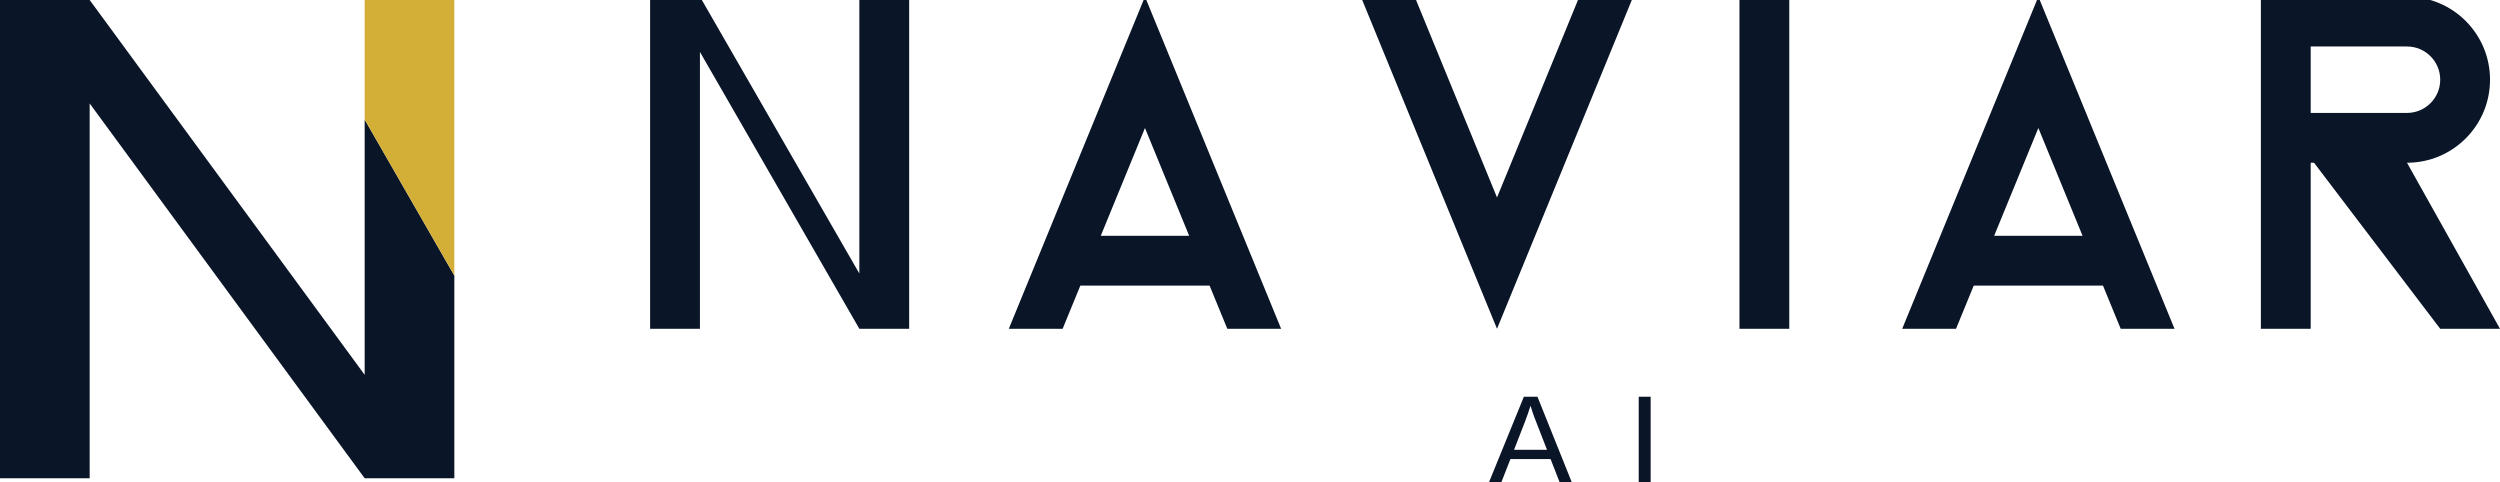
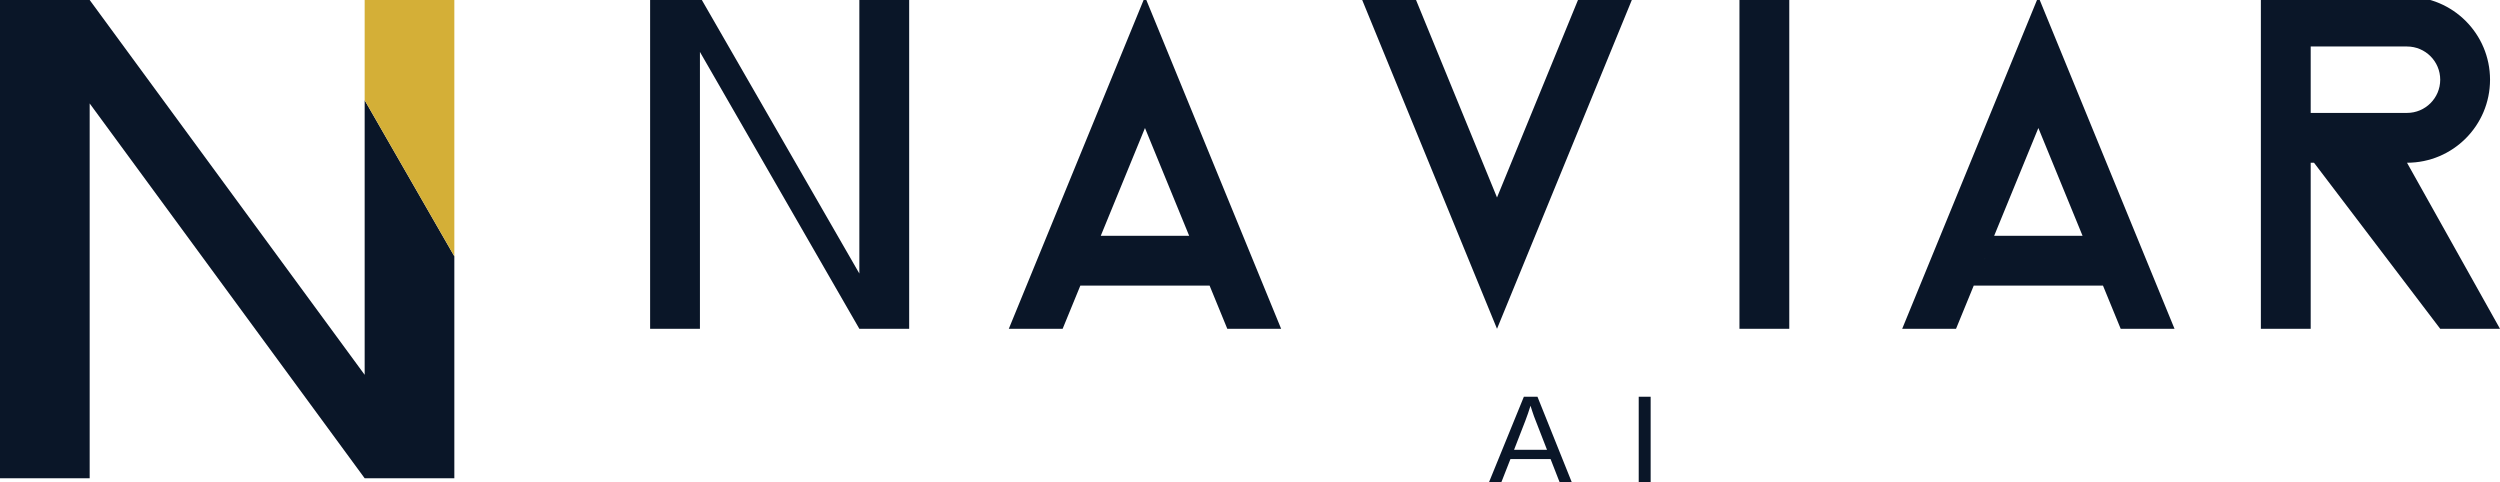
<svg xmlns="http://www.w3.org/2000/svg" viewBox="0 0 752.75 145.0" width="752.75" height="145.0" role="img" aria-label="NAVIAR AI">
  <g transform="translate(0 0) scale(0.18)">
-     <path d="M0 0 H150.0 L610.0 626.97 V200.0 L760.0 461.0 V800.0 H610.0 L150.0 173.03 V800.0 H0 Z" fill="#0A1628" />
-     <path d="M610.0 0 H760.0 V461.0 L610.0 200.0 Z" fill="#D4AF37" />
+     <path d="M0 0 H150.0 L610.0 626.97 V167.7 L760.0 428.7 V800.0 H610.0 L150.0 173.03 V800.0 H0 Z" fill="#0A1628" />
+     <path d="M610.0 0 H760.0 V428.7 L610.0 167.7 Z" fill="#D4AF37" />
  </g>
  <path d="M0 0 H15.0 L63.0 83.36 V0 H78.0 V100.0 H63.0 L15.0 16.64 V100.0 H0 Z" transform="translate(195.75 -1.0)" fill="#0A1628" fill-rule="evenodd" />
  <path d="M41.0 0.0 L82.0 100.0 L65.79 100.0 L41.0 39.54 L16.21 100.0 L0 100.0 Z M27.69 72.0 H54.31 L60.46 87.0 H21.54 Z" transform="translate(303.75 -1.0)" fill="#0A1628" fill-rule="evenodd" />
  <path d="M41.0 100.0 L82.0 0.0 L65.79 0.0 L41.0 60.46 L16.21 0.0 L0 0.0 Z" transform="translate(409.75 -1.0)" fill="#0A1628" fill-rule="evenodd" />
  <path d="M0 0 H15.0 V100.0 H0 Z" transform="translate(523.75 -1.0)" fill="#0A1628" fill-rule="evenodd" />
  <path d="M41.0 0.0 L82.0 100.0 L65.79 100.0 L41.0 39.54 L16.21 100.0 L0 100.0 Z M27.69 72.0 H54.31 L60.46 87.0 H21.54 Z" transform="translate(572.75 -1.0)" fill="#0A1628" fill-rule="evenodd" />
  <path d="M0 0 H44.0 A25.0 25.0 0 0 1 44.0 50.0 L72.0 100.0 H54.0 L16.0 50.0 H15.0 V100.0 H0 Z M15.0 15.0 H44.0 A10.0 10.0 0 0 1 44.0 35.0 H15.0 Z" transform="translate(680.75 -1.0)" fill="#0A1628" fill-rule="evenodd" />
  <text x="474.25" y="146.0" font-family="'Poppins','Century Gothic','Futura','Helvetica Neue',Arial,sans-serif" font-size="38.57" font-weight="500" letter-spacing="16.2" fill="#0A1628" text-anchor="middle" textLength="80.23" lengthAdjust="spacing">AI</text>
</svg>
